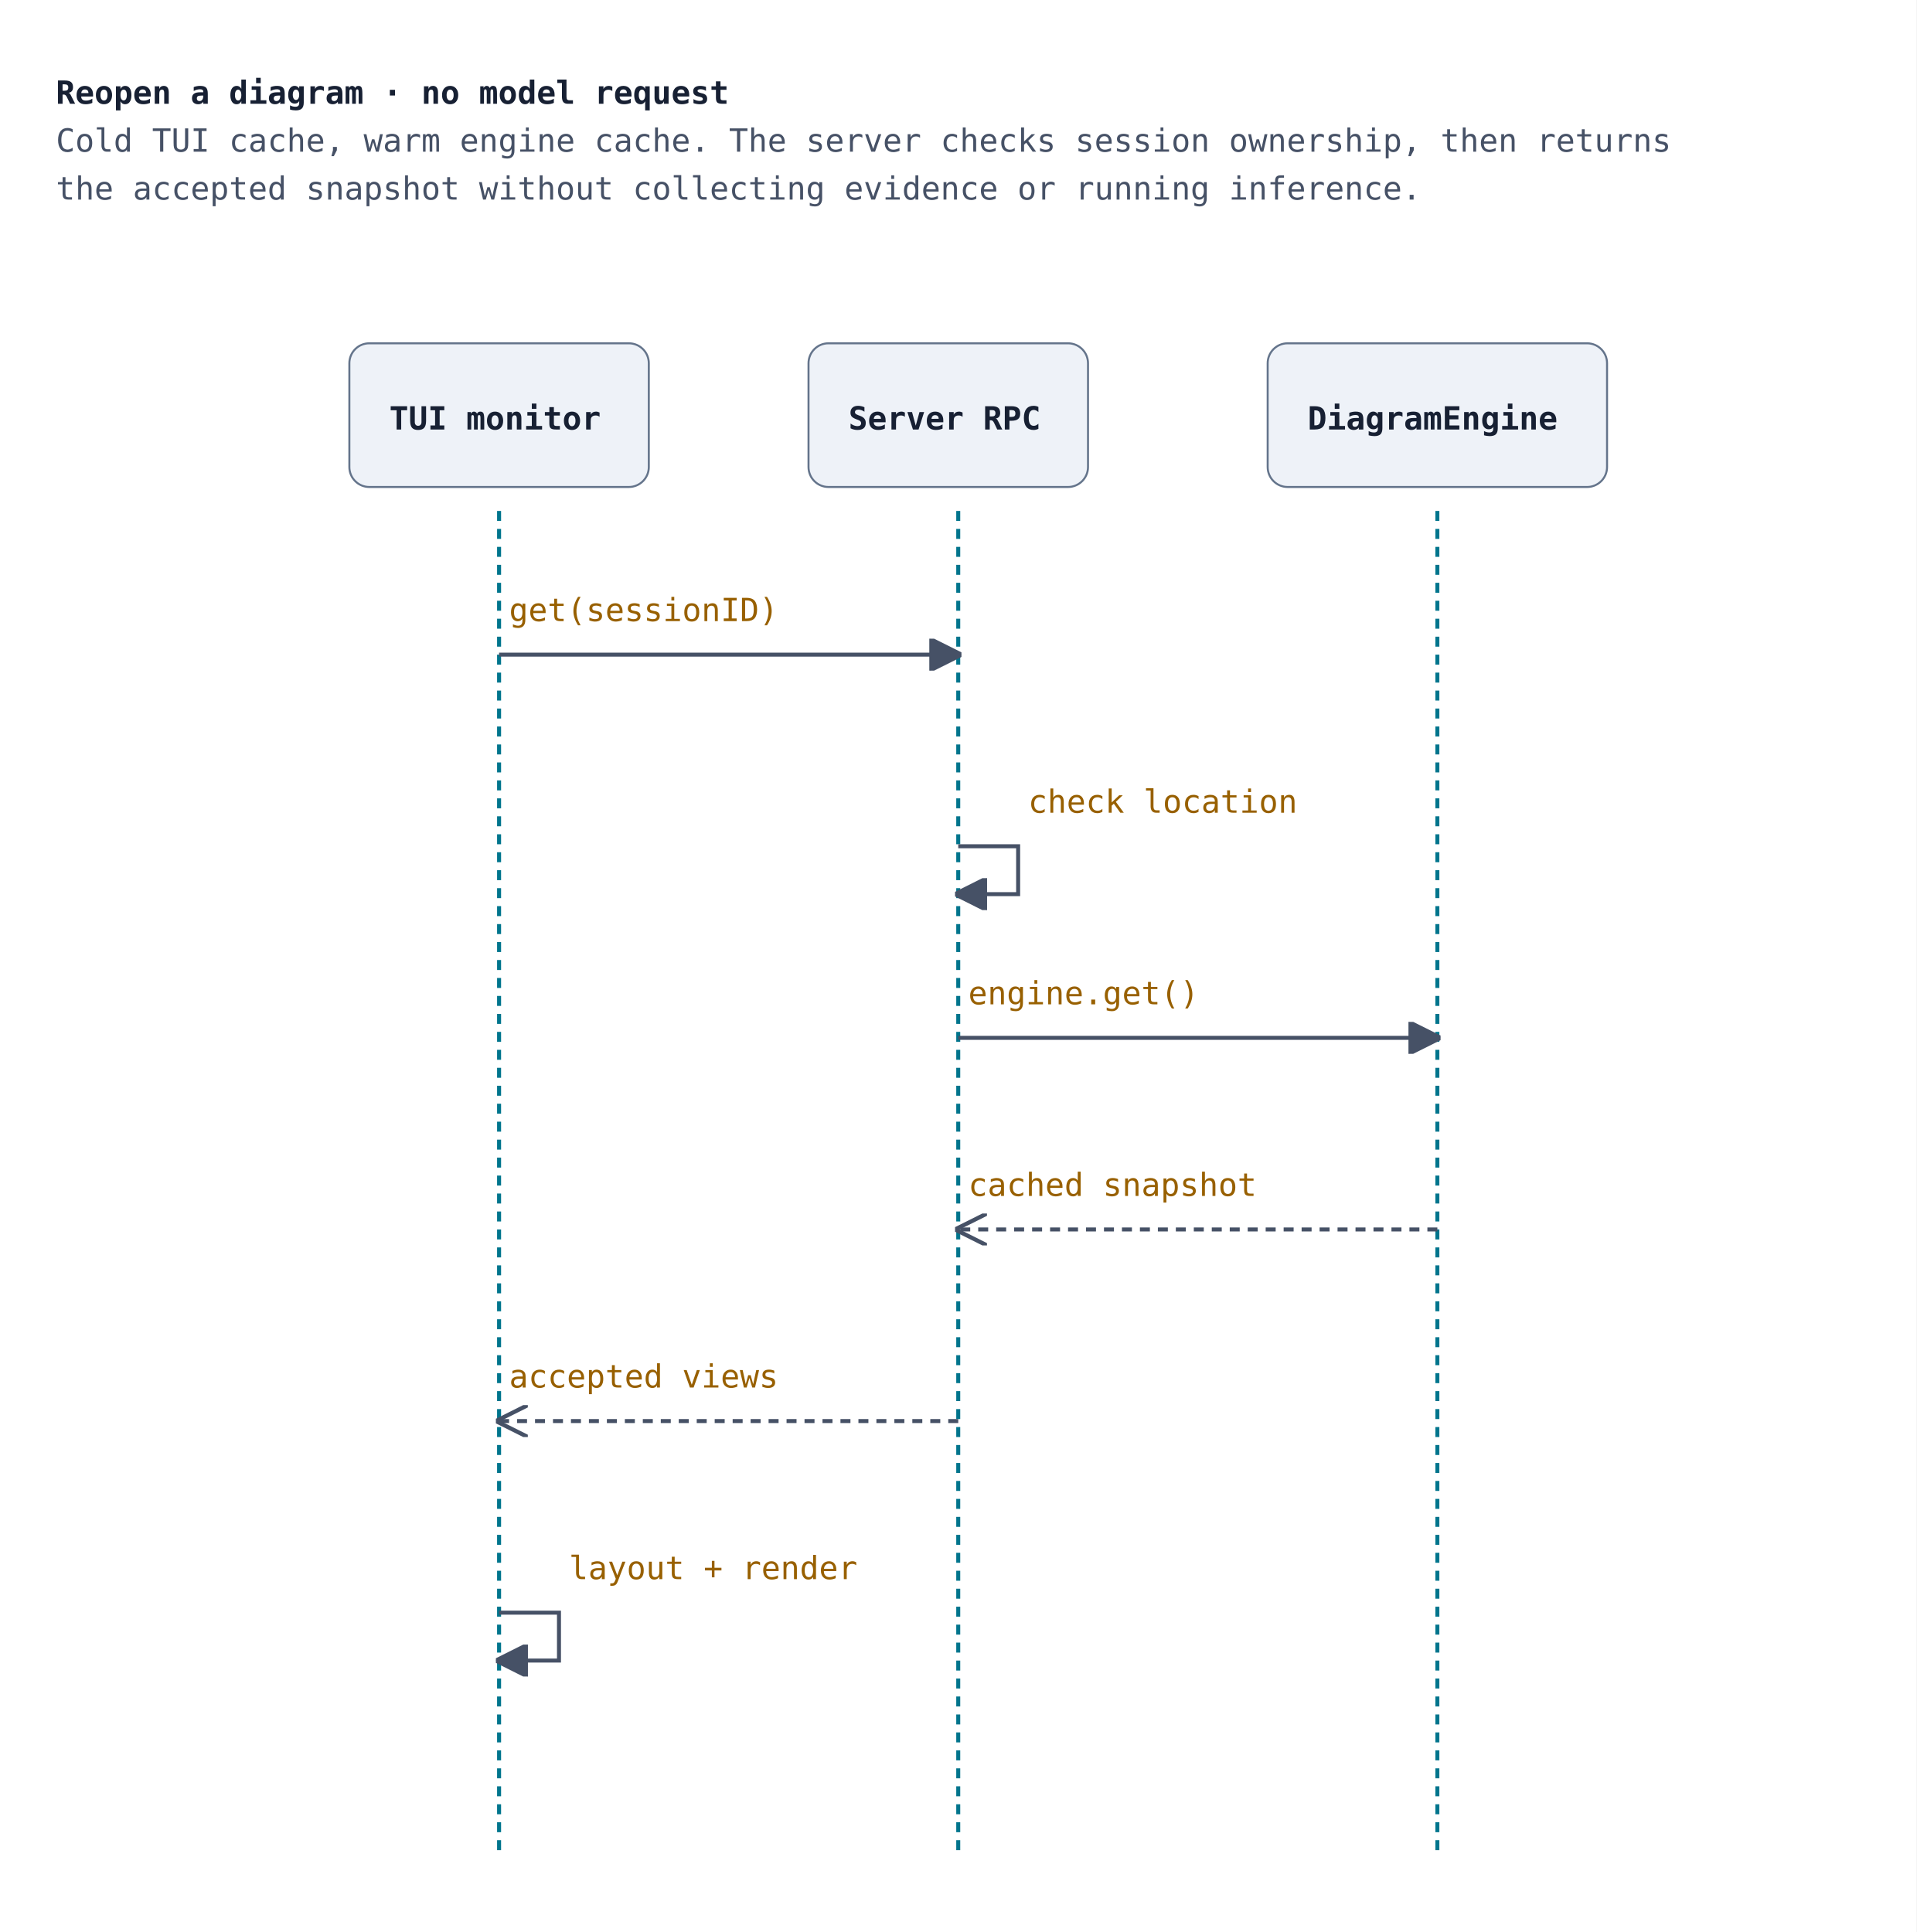
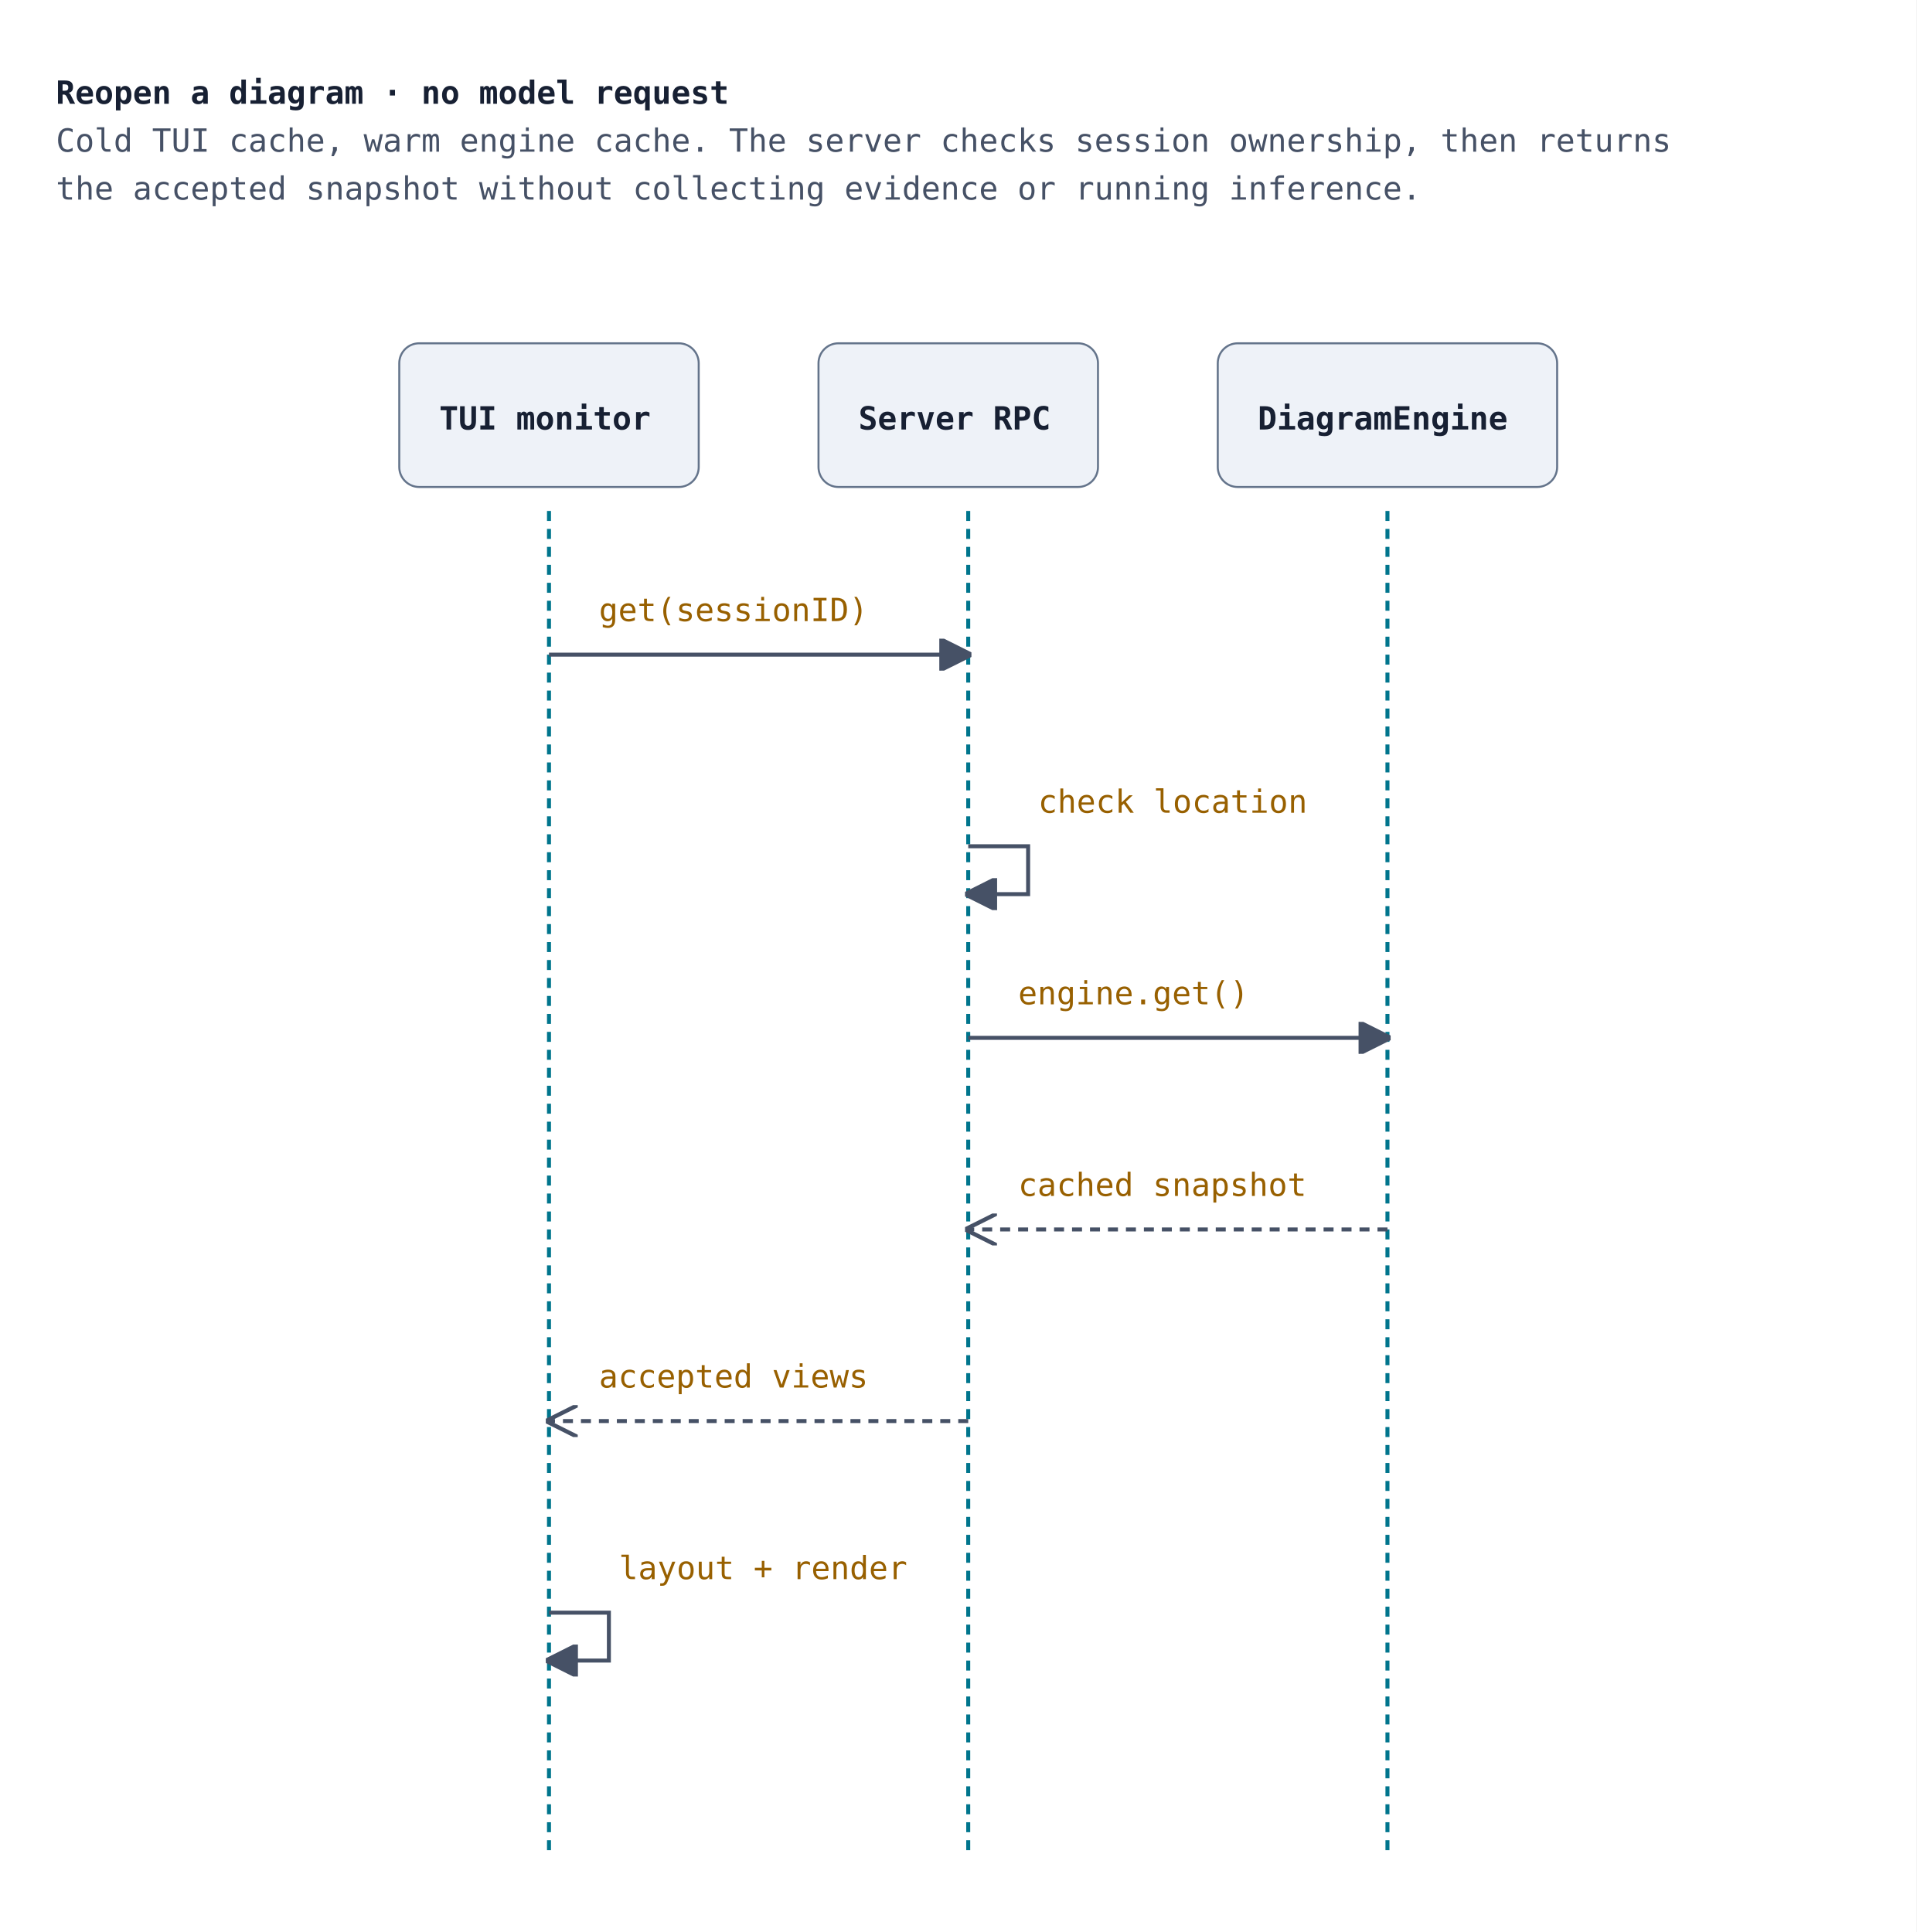
<svg xmlns="http://www.w3.org/2000/svg" width="960" height="968" viewBox="0 0 960 968" role="img" data-notation="sequence">
  <defs />
  <rect width="100%" height="100%" fill="#ffffff" />
  <g font-family="DejaVu Sans Mono, monospace" font-size="16">
    <text x="28" y="52" fill="#172033" font-weight="bold" textLength="350" lengthAdjust="spacingAndGlyphs">Reopen a diagram · no model request</text>
    <text x="28" y="76" fill="#465166" textLength="840" lengthAdjust="spacingAndGlyphs">Cold TUI cache, warm engine cache. The server checks session ownership, then returns</text>
    <text x="28" y="100" fill="#465166" textLength="710" lengthAdjust="spacingAndGlyphs">the accepted snapshot without collecting evidence or running inference.</text>
-     <path data-owner="participant:tui" d="M250,256 L250,928" fill="none" stroke="#00758d" stroke-width="2" stroke-dasharray="5 4" />
-     <path data-owner="participant:rpc" d="M480,256 L480,928" fill="none" stroke="#00758d" stroke-width="2" stroke-dasharray="5 4" />
-     <path data-owner="participant:engine" d="M720,256 L720,928" fill="none" stroke="#00758d" stroke-width="2" stroke-dasharray="5 4" />
+     <path data-owner="participant:tui" d="M275,256 L275,928" fill="none" stroke="#00758d" stroke-width="2" stroke-dasharray="5 4" />
+     <path data-owner="participant:rpc" d="M485,256 L485,928" fill="none" stroke="#00758d" stroke-width="2" stroke-dasharray="5 4" />
+     <path data-owner="participant:engine" d="M695,256 L695,928" fill="none" stroke="#00758d" stroke-width="2" stroke-dasharray="5 4" />
    <defs>
      <marker id="scene-3-end" viewBox="0 0 10 10" refX="9" refY="5" markerWidth="8" markerHeight="8" orient="auto">
        <path d="M0,0 L10,5 L0,10 Z" fill="#465166" stroke="#465166" stroke-width="1.3" />
      </marker>
    </defs>
-     <path data-owner="message:get" d="M250,328 L480,328" fill="none" stroke="#465166" stroke-width="2" marker-end="url(#scene-3-end)" />
+     <path data-owner="message:get" d="M275,328 L485,328" fill="none" stroke="#465166" stroke-width="2" marker-end="url(#scene-3-end)" />
    <defs>
      <marker id="scene-4-end" viewBox="0 0 10 10" refX="9" refY="5" markerWidth="8" markerHeight="8" orient="auto">
        <path d="M0,0 L10,5 L0,10 Z" fill="#465166" stroke="#465166" stroke-width="1.3" />
      </marker>
    </defs>
-     <path data-owner="message:admit" d="M480,424 L510,424 L510,448 L480,448" fill="none" stroke="#465166" stroke-width="2" marker-end="url(#scene-4-end)" />
+     <path data-owner="message:admit" d="M485,424 L515,424 L515,448 L485,448" fill="none" stroke="#465166" stroke-width="2" marker-end="url(#scene-4-end)" />
    <defs>
      <marker id="scene-5-end" viewBox="0 0 10 10" refX="9" refY="5" markerWidth="8" markerHeight="8" orient="auto">
        <path d="M0,0 L10,5 L0,10 Z" fill="#465166" stroke="#465166" stroke-width="1.3" />
      </marker>
    </defs>
-     <path data-owner="message:read" d="M480,520 L720,520" fill="none" stroke="#465166" stroke-width="2" marker-end="url(#scene-5-end)" />
+     <path data-owner="message:read" d="M485,520 L695,520" fill="none" stroke="#465166" stroke-width="2" marker-end="url(#scene-5-end)" />
    <defs>
      <marker id="scene-6-end" viewBox="0 0 10 10" refX="9" refY="5" markerWidth="8" markerHeight="8" orient="auto">
        <path d="M0,0 L10,5 L0,10" fill="none" stroke="#465166" stroke-width="1.3" />
      </marker>
    </defs>
-     <path data-owner="message:snapshot" d="M720,616 L480,616" fill="none" stroke="#465166" stroke-width="2" stroke-dasharray="5 4" marker-end="url(#scene-6-end)" />
+     <path data-owner="message:snapshot" d="M695,616 L485,616" fill="none" stroke="#465166" stroke-width="2" stroke-dasharray="5 4" marker-end="url(#scene-6-end)" />
    <defs>
      <marker id="scene-7-end" viewBox="0 0 10 10" refX="9" refY="5" markerWidth="8" markerHeight="8" orient="auto">
        <path d="M0,0 L10,5 L0,10" fill="none" stroke="#465166" stroke-width="1.3" />
      </marker>
    </defs>
-     <path data-owner="message:state" d="M480,712 L250,712" fill="none" stroke="#465166" stroke-width="2" stroke-dasharray="5 4" marker-end="url(#scene-7-end)" />
+     <path data-owner="message:state" d="M485,712 L275,712" fill="none" stroke="#465166" stroke-width="2" stroke-dasharray="5 4" marker-end="url(#scene-7-end)" />
    <defs>
      <marker id="scene-8-end" viewBox="0 0 10 10" refX="9" refY="5" markerWidth="8" markerHeight="8" orient="auto">
        <path d="M0,0 L10,5 L0,10 Z" fill="#465166" stroke="#465166" stroke-width="1.3" />
      </marker>
    </defs>
-     <path data-owner="message:render" d="M250,808 L280,808 L280,832 L250,832" fill="none" stroke="#465166" stroke-width="2" marker-end="url(#scene-8-end)" />
-     <text x="255" y="311.2" fill="#986000" textLength="140" lengthAdjust="spacingAndGlyphs">get(sessionID)</text>
-     <text x="515" y="407.2" fill="#986000" textLength="140" lengthAdjust="spacingAndGlyphs">check location</text>
-     <text x="485" y="503.2" fill="#986000" textLength="120" lengthAdjust="spacingAndGlyphs">engine.get()</text>
-     <text x="485" y="599.2" fill="#986000" textLength="150" lengthAdjust="spacingAndGlyphs">cached snapshot</text>
-     <text x="255" y="695.2" fill="#986000" textLength="140" lengthAdjust="spacingAndGlyphs">accepted views</text>
-     <text x="285" y="791.2" fill="#986000" textLength="150" lengthAdjust="spacingAndGlyphs">layout + render</text>
-     <rect x="175" y="172" width="150" height="72" rx="10" fill="#eef2f8" stroke="#64748b" />
-     <text x="195" y="215.2" fill="#172033" font-weight="bold" textLength="110" lengthAdjust="spacingAndGlyphs">TUI monitor</text>
-     <rect x="405" y="172" width="140" height="72" rx="10" fill="#eef2f8" stroke="#64748b" />
-     <text x="425" y="215.2" fill="#172033" font-weight="bold" textLength="100" lengthAdjust="spacingAndGlyphs">Server RPC</text>
-     <rect x="635" y="172" width="170" height="72" rx="10" fill="#eef2f8" stroke="#64748b" />
-     <text x="655" y="215.2" fill="#172033" font-weight="bold" textLength="130" lengthAdjust="spacingAndGlyphs">DiagramEngine</text>
+     <path data-owner="message:render" d="M275,808 L305,808 L305,832 L275,832" fill="none" stroke="#465166" stroke-width="2" marker-end="url(#scene-8-end)" />
+     <text x="300" y="311.2" fill="#986000" textLength="140" lengthAdjust="spacingAndGlyphs">get(sessionID)</text>
+     <text x="520" y="407.2" fill="#986000" textLength="140" lengthAdjust="spacingAndGlyphs">check location</text>
+     <text x="510" y="503.2" fill="#986000" textLength="120" lengthAdjust="spacingAndGlyphs">engine.get()</text>
+     <text x="510" y="599.2" fill="#986000" textLength="150" lengthAdjust="spacingAndGlyphs">cached snapshot</text>
+     <text x="300" y="695.2" fill="#986000" textLength="140" lengthAdjust="spacingAndGlyphs">accepted views</text>
+     <text x="310" y="791.2" fill="#986000" textLength="150" lengthAdjust="spacingAndGlyphs">layout + render</text>
+     <rect x="200" y="172" width="150" height="72" rx="10" fill="#eef2f8" stroke="#64748b" />
+     <text x="220" y="215.2" fill="#172033" font-weight="bold" textLength="110" lengthAdjust="spacingAndGlyphs">TUI monitor</text>
+     <rect x="410" y="172" width="140" height="72" rx="10" fill="#eef2f8" stroke="#64748b" />
+     <text x="430" y="215.2" fill="#172033" font-weight="bold" textLength="100" lengthAdjust="spacingAndGlyphs">Server RPC</text>
+     <rect x="610" y="172" width="170" height="72" rx="10" fill="#eef2f8" stroke="#64748b" />
+     <text x="630" y="215.2" fill="#172033" font-weight="bold" textLength="130" lengthAdjust="spacingAndGlyphs">DiagramEngine</text>
  </g>
</svg>
